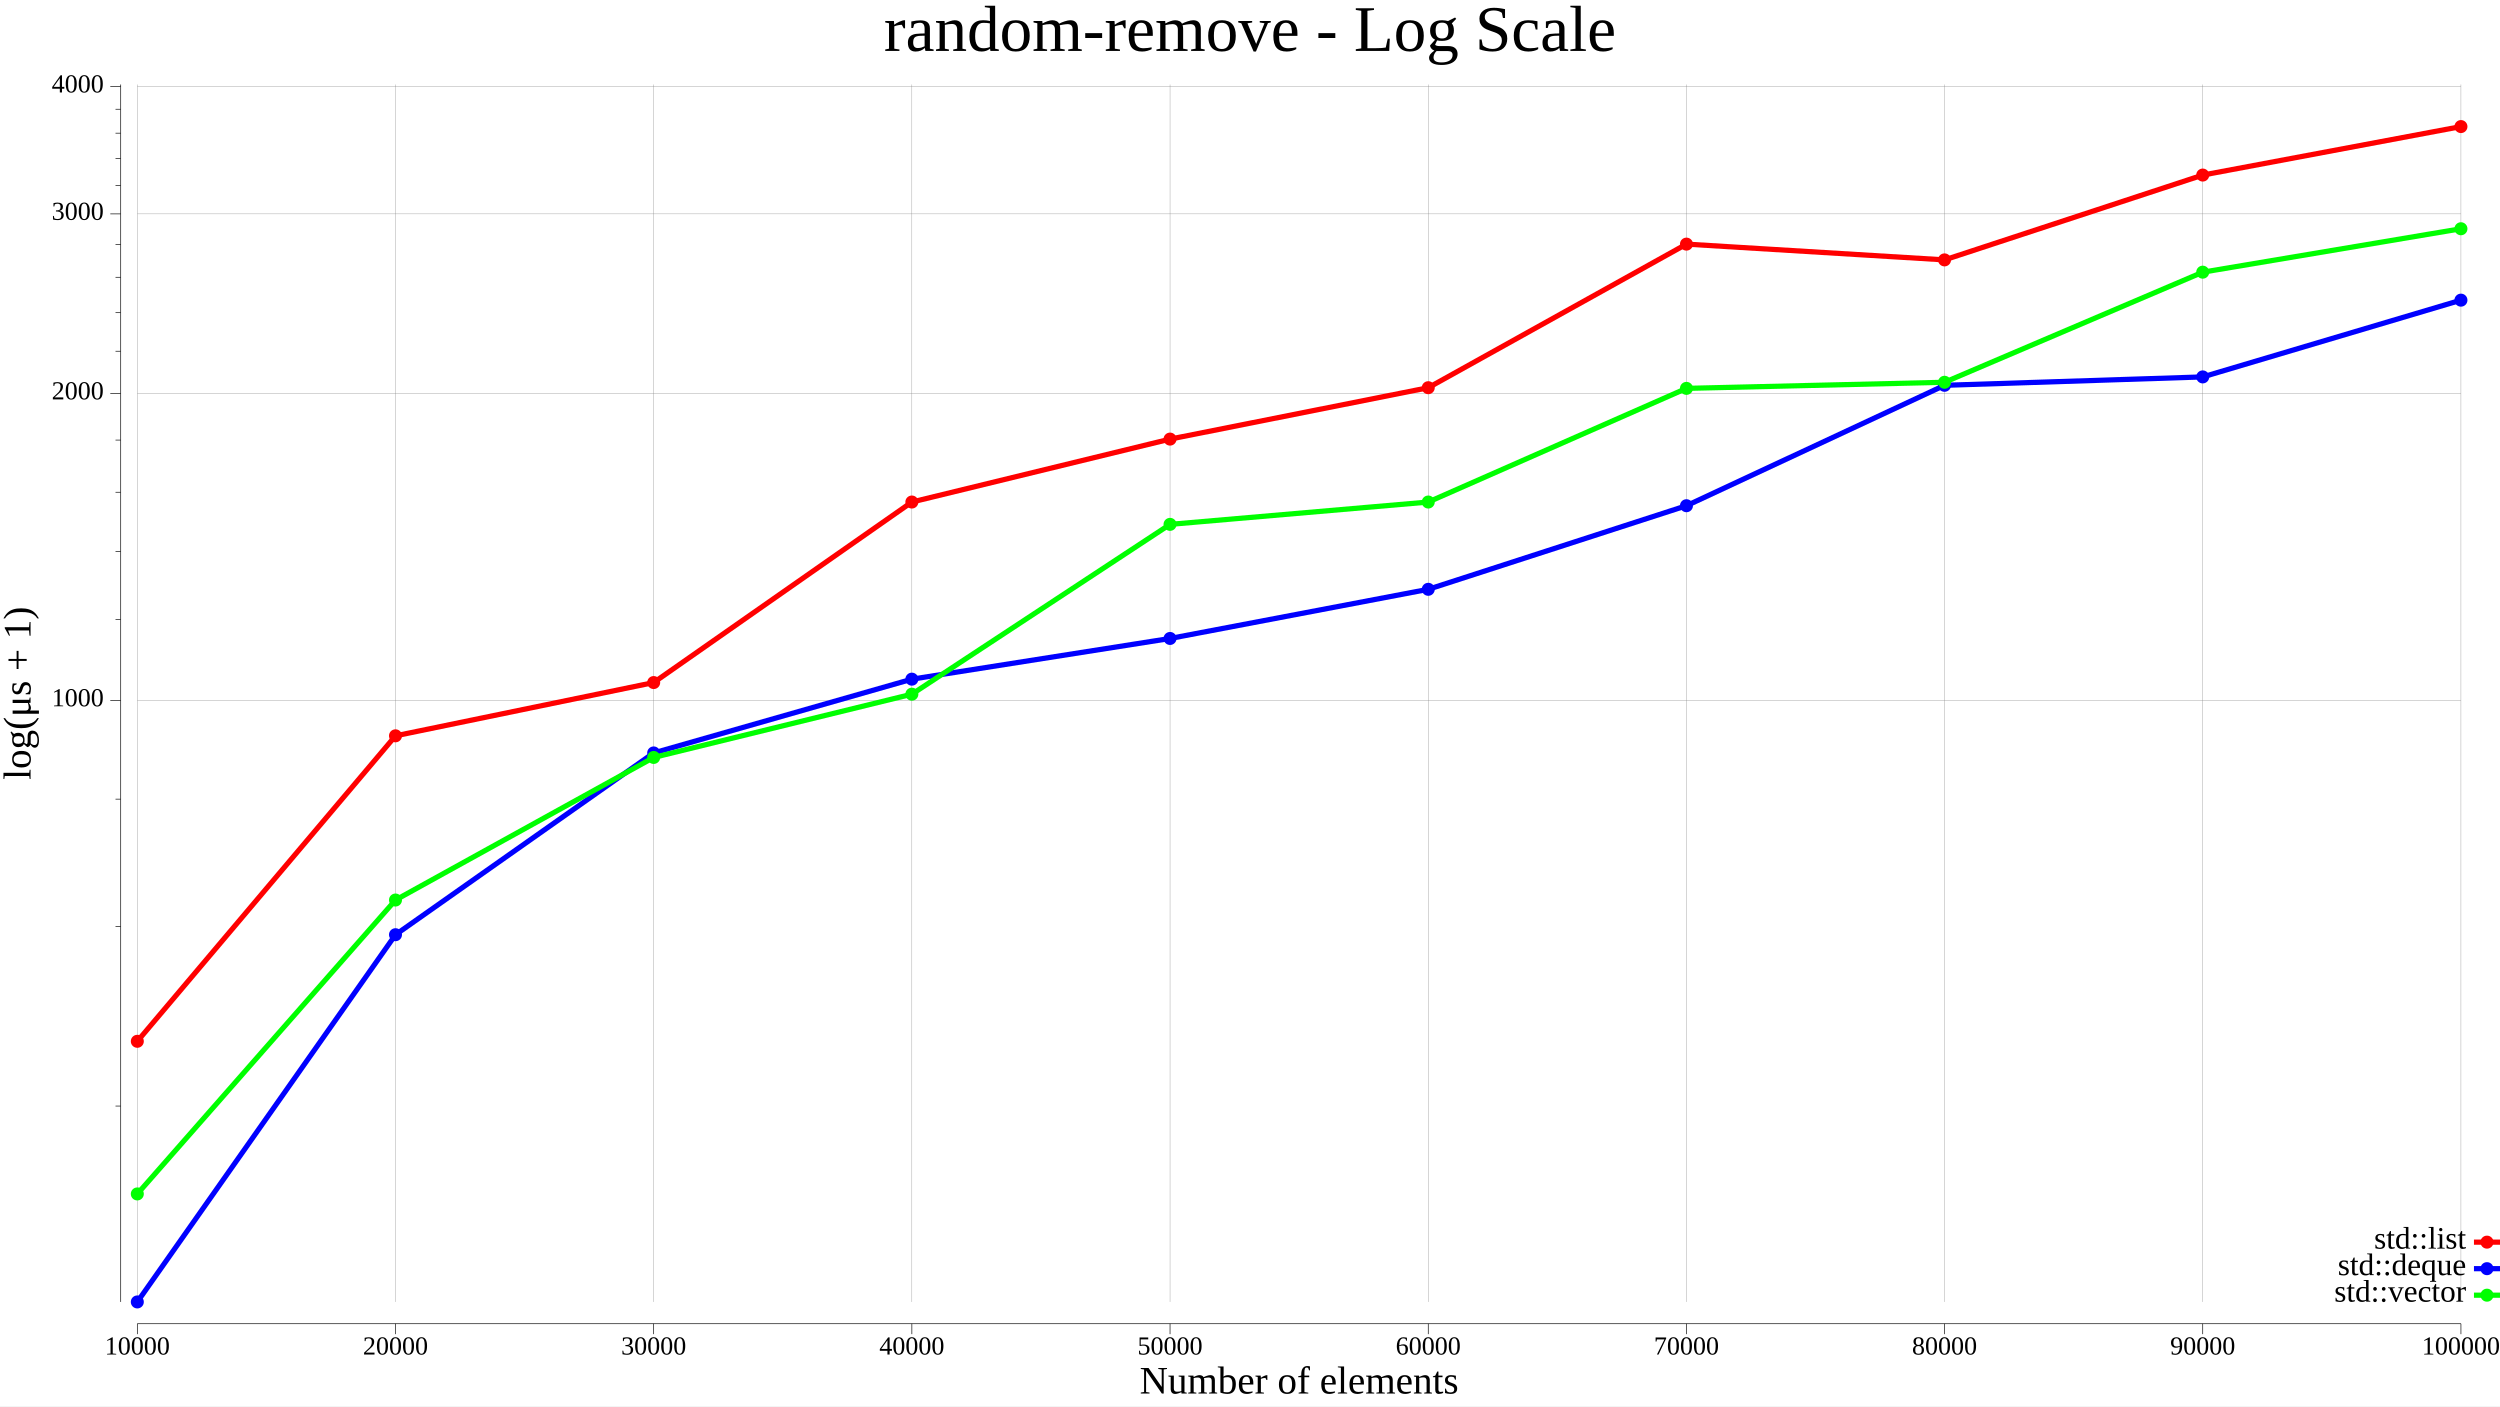
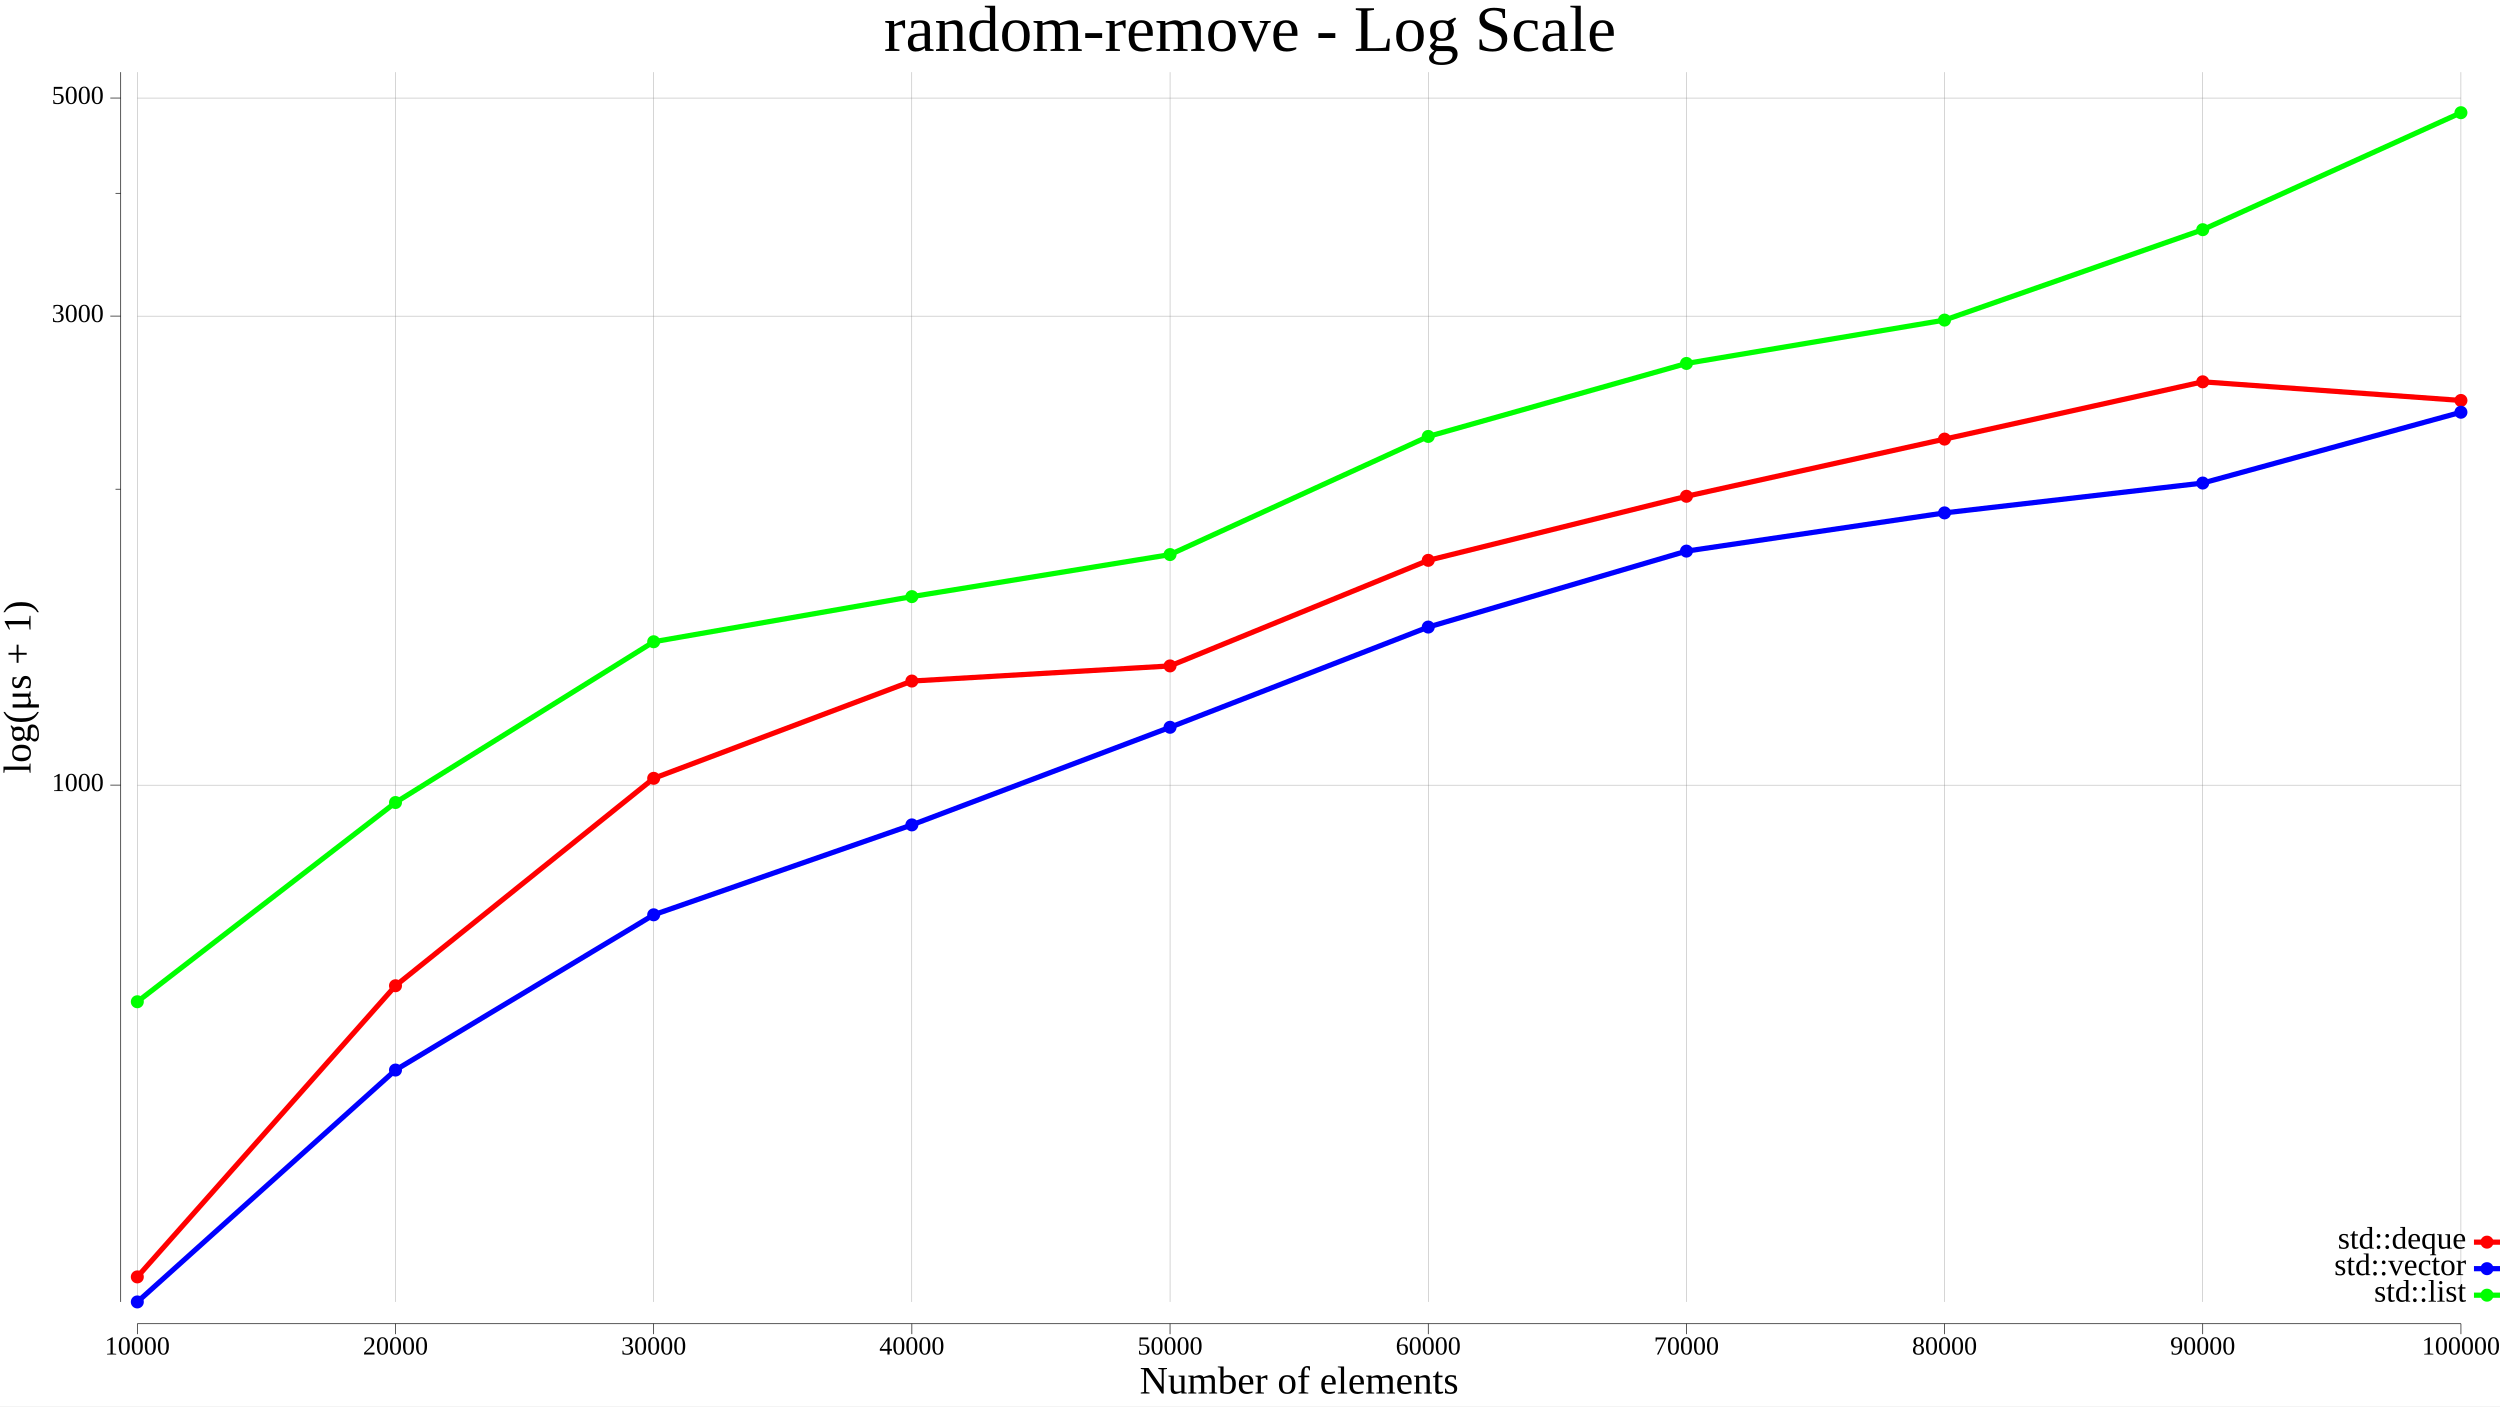
<svg xmlns="http://www.w3.org/2000/svg" width="1920pt" height="1080pt" viewBox="0 0 1920 1080">
  <g transform="scale(1, -1) translate(0, -1080)">
    <path d="M0,0L1920,0L1920,1080L0,1080Z" style="fill:#FFFFFF" />
    <text x="678.86" y="-1040.9" transform="scale(1, -1)" style="font-family:Liberation Serif;font-variant:normal;font-weight:normal;font-style:normal;font-size:50px">random-remove - Log Scale</text>
    <text x="875.27" y="-9.756" transform="scale(1, -1)" style="font-family:Liberation Serif;font-variant:normal;font-weight:normal;font-style:normal;font-size:30px">Number of elements</text>
    <text x="80.462" y="-39.727" transform="scale(1, -1)" style="font-family:Liberation Serif;font-variant:normal;font-weight:normal;font-style:normal;font-size:20px">10000</text>
    <text x="278.74" y="-39.727" transform="scale(1, -1)" style="font-family:Liberation Serif;font-variant:normal;font-weight:normal;font-style:normal;font-size:20px">20000</text>
    <text x="477.03" y="-39.727" transform="scale(1, -1)" style="font-family:Liberation Serif;font-variant:normal;font-weight:normal;font-style:normal;font-size:20px">30000</text>
    <text x="675.31" y="-39.727" transform="scale(1, -1)" style="font-family:Liberation Serif;font-variant:normal;font-weight:normal;font-style:normal;font-size:20px">40000</text>
    <text x="873.59" y="-39.727" transform="scale(1, -1)" style="font-family:Liberation Serif;font-variant:normal;font-weight:normal;font-style:normal;font-size:20px">50000</text>
    <text x="1071.9" y="-39.727" transform="scale(1, -1)" style="font-family:Liberation Serif;font-variant:normal;font-weight:normal;font-style:normal;font-size:20px">60000</text>
    <text x="1270.2" y="-39.727" transform="scale(1, -1)" style="font-family:Liberation Serif;font-variant:normal;font-weight:normal;font-style:normal;font-size:20px">70000</text>
    <text x="1468.4" y="-39.727" transform="scale(1, -1)" style="font-family:Liberation Serif;font-variant:normal;font-weight:normal;font-style:normal;font-size:20px">80000</text>
    <text x="1666.7" y="-39.727" transform="scale(1, -1)" style="font-family:Liberation Serif;font-variant:normal;font-weight:normal;font-style:normal;font-size:20px">90000</text>
    <text x="1860" y="-39.727" transform="scale(1, -1)" style="font-family:Liberation Serif;font-variant:normal;font-weight:normal;font-style:normal;font-size:20px">100000</text>
    <path d="M105.46,55.371L105.46,63.371" style="fill:none;stroke:#000000;stroke-width:0.5" />
    <path d="M303.74,55.371L303.74,63.371" style="fill:none;stroke:#000000;stroke-width:0.5" />
    <path d="M502.03,55.371L502.03,63.371" style="fill:none;stroke:#000000;stroke-width:0.5" />
    <path d="M700.31,55.371L700.31,63.371" style="fill:none;stroke:#000000;stroke-width:0.5" />
    <path d="M898.59,55.371L898.59,63.371" style="fill:none;stroke:#000000;stroke-width:0.5" />
    <path d="M1096.9,55.371L1096.9,63.371" style="fill:none;stroke:#000000;stroke-width:0.5" />
    <path d="M1295.2,55.371L1295.2,63.371" style="fill:none;stroke:#000000;stroke-width:0.5" />
    <path d="M1493.4,55.371L1493.4,63.371" style="fill:none;stroke:#000000;stroke-width:0.5" />
    <path d="M1691.7,55.371L1691.7,63.371" style="fill:none;stroke:#000000;stroke-width:0.5" />
    <path d="M1890,55.371L1890,63.371" style="fill:none;stroke:#000000;stroke-width:0.5" />
    <path d="M105.46,63.371L1890,63.371" style="fill:none;stroke:#000000;stroke-width:0.5" />
    <g transform="rotate(90)">
-       <text x="481.11" y="23.467" transform="scale(1, -1)" style="font-family:Liberation Serif;font-variant:normal;font-weight:normal;font-style:normal;font-size:30px">log(μs + 1)</text>
+       <text x="485.87" y="23.467" transform="scale(1, -1)" style="font-family:Liberation Serif;font-variant:normal;font-weight:normal;font-style:normal;font-size:30px">log(μs + 1)</text>
    </g>
-     <text x="39.712" y="-537.57" transform="scale(1, -1)" style="font-family:Liberation Serif;font-variant:normal;font-weight:normal;font-style:normal;font-size:20px">1000</text>
-     <text x="39.712" y="-773.28" transform="scale(1, -1)" style="font-family:Liberation Serif;font-variant:normal;font-weight:normal;font-style:normal;font-size:20px">2000</text>
-     <text x="39.712" y="-911.16" transform="scale(1, -1)" style="font-family:Liberation Serif;font-variant:normal;font-weight:normal;font-style:normal;font-size:20px">3000</text>
-     <text x="39.712" y="-1009" transform="scale(1, -1)" style="font-family:Liberation Serif;font-variant:normal;font-weight:normal;font-style:normal;font-size:20px">4000</text>
-     <path d="M84.712,542.14L92.712,542.14" style="fill:none;stroke:#000000;stroke-width:0.5" />
-     <path d="M84.712,777.85L92.712,777.85" style="fill:none;stroke:#000000;stroke-width:0.5" />
-     <path d="M84.712,915.73L92.712,915.73" style="fill:none;stroke:#000000;stroke-width:0.5" />
-     <path d="M84.712,1013.6L92.712,1013.6" style="fill:none;stroke:#000000;stroke-width:0.5" />
-     <path d="M88.712,230.55L92.712,230.55" style="fill:none;stroke:#000000;stroke-width:0.5" />
-     <path d="M88.712,368.43L92.712,368.43" style="fill:none;stroke:#000000;stroke-width:0.5" />
-     <path d="M88.712,466.26L92.712,466.26" style="fill:none;stroke:#000000;stroke-width:0.5" />
-     <path d="M88.712,604.14L92.712,604.14" style="fill:none;stroke:#000000;stroke-width:0.5" />
-     <path d="M88.712,656.56L92.712,656.56" style="fill:none;stroke:#000000;stroke-width:0.5" />
-     <path d="M88.712,701.96L92.712,701.96" style="fill:none;stroke:#000000;stroke-width:0.5" />
-     <path d="M88.712,742.02L92.712,742.02" style="fill:none;stroke:#000000;stroke-width:0.5" />
-     <path d="M88.712,810.26L92.712,810.26" style="fill:none;stroke:#000000;stroke-width:0.5" />
-     <path d="M88.712,839.85L92.712,839.85" style="fill:none;stroke:#000000;stroke-width:0.5" />
-     <path d="M88.712,867.06L92.712,867.06" style="fill:none;stroke:#000000;stroke-width:0.5" />
-     <path d="M88.712,892.27L92.712,892.27" style="fill:none;stroke:#000000;stroke-width:0.5" />
-     <path d="M88.712,937.67L92.712,937.67" style="fill:none;stroke:#000000;stroke-width:0.5" />
-     <path d="M88.712,958.29L92.712,958.29" style="fill:none;stroke:#000000;stroke-width:0.5" />
-     <path d="M88.712,977.73L92.712,977.73" style="fill:none;stroke:#000000;stroke-width:0.5" />
-     <path d="M88.712,996.11L92.712,996.11" style="fill:none;stroke:#000000;stroke-width:0.5" />
-     <path d="M92.712,80.11L92.712,1015.1" style="fill:none;stroke:#000000;stroke-width:0.5" />
-     <path d="M105.46,80.11L105.46,1015.1" style="fill:none;stroke:#808080;stroke-width:0.25" />
-     <path d="M303.74,80.11L303.74,1015.1" style="fill:none;stroke:#808080;stroke-width:0.25" />
-     <path d="M502.03,80.11L502.03,1015.1" style="fill:none;stroke:#808080;stroke-width:0.25" />
-     <path d="M700.31,80.11L700.31,1015.1" style="fill:none;stroke:#808080;stroke-width:0.25" />
-     <path d="M898.59,80.11L898.59,1015.1" style="fill:none;stroke:#808080;stroke-width:0.25" />
-     <path d="M1096.9,80.11L1096.9,1015.1" style="fill:none;stroke:#808080;stroke-width:0.25" />
-     <path d="M1295.2,80.11L1295.2,1015.1" style="fill:none;stroke:#808080;stroke-width:0.25" />
-     <path d="M1493.4,80.11L1493.4,1015.1" style="fill:none;stroke:#808080;stroke-width:0.25" />
-     <path d="M1691.7,80.11L1691.7,1015.1" style="fill:none;stroke:#808080;stroke-width:0.25" />
-     <path d="M1890,80.11L1890,1015.1" style="fill:none;stroke:#808080;stroke-width:0.25" />
-     <path d="M105.46,542.14L1890,542.14" style="fill:none;stroke:#808080;stroke-width:0.25" />
-     <path d="M105.46,777.85L1890,777.85" style="fill:none;stroke:#808080;stroke-width:0.25" />
-     <path d="M105.46,915.73L1890,915.73" style="fill:none;stroke:#808080;stroke-width:0.25" />
-     <path d="M105.46,1013.6L1890,1013.6" style="fill:none;stroke:#808080;stroke-width:0.25" />
-     <path d="M105.46,280.28L303.74,514.89L502.03,555.8L700.31,694.44L898.59,742.77L1096.9,782.24L1295.2,892.51L1493.4,880.4L1691.7,945.55L1890,982.79" style="fill:none;stroke:#FF0000;stroke-width:4" />
-     <path d="M110.46,280.28A5,5 0 1 1 100.46,280.28A5,5 0 1 1 110.46,280.28Z" style="fill:#FF0000" />
-     <path d="M308.74,514.89A5,5 0 1 1 298.74,514.89A5,5 0 1 1 308.74,514.89Z" style="fill:#FF0000" />
-     <path d="M507.03,555.8A5,5 0 1 1 497.03,555.8A5,5 0 1 1 507.03,555.8Z" style="fill:#FF0000" />
-     <path d="M705.31,694.44A5,5 0 1 1 695.31,694.44A5,5 0 1 1 705.31,694.44Z" style="fill:#FF0000" />
-     <path d="M903.59,742.77A5,5 0 1 1 893.59,742.77A5,5 0 1 1 903.59,742.77Z" style="fill:#FF0000" />
-     <path d="M1101.9,782.24A5,5 0 1 1 1091.9,782.24A5,5 0 1 1 1101.9,782.24Z" style="fill:#FF0000" />
-     <path d="M1300.2,892.51A5,5 0 1 1 1290.2,892.51A5,5 0 1 1 1300.2,892.51Z" style="fill:#FF0000" />
-     <path d="M1498.4,880.4A5,5 0 1 1 1488.4,880.4A5,5 0 1 1 1498.4,880.4Z" style="fill:#FF0000" />
-     <path d="M1696.7,945.55A5,5 0 1 1 1686.7,945.55A5,5 0 1 1 1696.7,945.55Z" style="fill:#FF0000" />
-     <path d="M1895,982.79A5,5 0 1 1 1885,982.79A5,5 0 1 1 1895,982.79Z" style="fill:#FF0000" />
-     <path d="M105.46,80.11L303.74,362.14L502.03,501.74L700.31,558.4L898.59,589.66L1096.9,627.41L1295.2,691.61L1493.4,784.08L1691.7,790.53L1890,849.48" style="fill:none;stroke:#0000FF;stroke-width:4" />
+     <text x="39.712" y="-472.47" transform="scale(1, -1)" style="font-family:Liberation Serif;font-variant:normal;font-weight:normal;font-style:normal;font-size:20px">1000</text>
+     <text x="39.712" y="-832.67" transform="scale(1, -1)" style="font-family:Liberation Serif;font-variant:normal;font-weight:normal;font-style:normal;font-size:20px">3000</text>
+     <text x="39.712" y="-1000.2" transform="scale(1, -1)" style="font-family:Liberation Serif;font-variant:normal;font-weight:normal;font-style:normal;font-size:20px">5000</text>
+     <path d="M84.712,477.04L92.712,477.04" style="fill:none;stroke:#000000;stroke-width:0.5" />
+     <path d="M84.712,837.24L92.712,837.24" style="fill:none;stroke:#000000;stroke-width:0.5" />
+     <path d="M84.712,1004.7L92.712,1004.7" style="fill:none;stroke:#000000;stroke-width:0.5" />
+     <path d="M88.712,704.3L92.712,704.3" style="fill:none;stroke:#000000;stroke-width:0.5" />
+     <path d="M88.712,931.56L92.712,931.56" style="fill:none;stroke:#000000;stroke-width:0.5" />
+     <path d="M92.712,80.11L92.712,1024.6" style="fill:none;stroke:#000000;stroke-width:0.5" />
+     <path d="M105.46,80.11L105.46,1024.6" style="fill:none;stroke:#808080;stroke-width:0.25" />
+     <path d="M303.74,80.11L303.74,1024.6" style="fill:none;stroke:#808080;stroke-width:0.25" />
+     <path d="M502.03,80.11L502.03,1024.6" style="fill:none;stroke:#808080;stroke-width:0.25" />
+     <path d="M700.31,80.11L700.31,1024.6" style="fill:none;stroke:#808080;stroke-width:0.25" />
+     <path d="M898.59,80.11L898.59,1024.6" style="fill:none;stroke:#808080;stroke-width:0.25" />
+     <path d="M1096.9,80.11L1096.9,1024.6" style="fill:none;stroke:#808080;stroke-width:0.25" />
+     <path d="M1295.2,80.11L1295.2,1024.6" style="fill:none;stroke:#808080;stroke-width:0.25" />
+     <path d="M1493.4,80.11L1493.4,1024.6" style="fill:none;stroke:#808080;stroke-width:0.25" />
+     <path d="M1691.7,80.11L1691.7,1024.6" style="fill:none;stroke:#808080;stroke-width:0.25" />
+     <path d="M1890,80.11L1890,1024.6" style="fill:none;stroke:#808080;stroke-width:0.25" />
+     <path d="M105.46,477.04L1890,477.04" style="fill:none;stroke:#808080;stroke-width:0.25" />
+     <path d="M105.46,837.24L1890,837.24" style="fill:none;stroke:#808080;stroke-width:0.25" />
+     <path d="M105.46,1004.7L1890,1004.7" style="fill:none;stroke:#808080;stroke-width:0.25" />
+     <path d="M105.46,99.339L303.74,322.95L502.03,482.25L700.31,556.95L898.59,568.57L1096.9,649.66L1295.2,698.85L1493.4,742.77L1691.7,786.77L1890,772.44" style="fill:none;stroke:#FF0000;stroke-width:4" />
+     <path d="M110.46,99.339A5,5 0 1 1 100.46,99.339A5,5 0 1 1 110.46,99.339Z" style="fill:#FF0000" />
+     <path d="M308.74,322.95A5,5 0 1 1 298.74,322.95A5,5 0 1 1 308.74,322.95Z" style="fill:#FF0000" />
+     <path d="M507.03,482.25A5,5 0 1 1 497.03,482.25A5,5 0 1 1 507.03,482.25Z" style="fill:#FF0000" />
+     <path d="M705.31,556.95A5,5 0 1 1 695.31,556.95A5,5 0 1 1 705.31,556.95Z" style="fill:#FF0000" />
+     <path d="M903.59,568.57A5,5 0 1 1 893.59,568.57A5,5 0 1 1 903.59,568.57Z" style="fill:#FF0000" />
+     <path d="M1101.9,649.66A5,5 0 1 1 1091.9,649.66A5,5 0 1 1 1101.9,649.66Z" style="fill:#FF0000" />
+     <path d="M1300.2,698.85A5,5 0 1 1 1290.2,698.85A5,5 0 1 1 1300.2,698.85Z" style="fill:#FF0000" />
+     <path d="M1498.4,742.77A5,5 0 1 1 1488.4,742.77A5,5 0 1 1 1498.4,742.77Z" style="fill:#FF0000" />
+     <path d="M1696.7,786.77A5,5 0 1 1 1686.7,786.77A5,5 0 1 1 1696.7,786.77Z" style="fill:#FF0000" />
+     <path d="M1895,772.44A5,5 0 1 1 1885,772.44A5,5 0 1 1 1895,772.44Z" style="fill:#FF0000" />
+     <path d="M105.46,80.11L303.74,258.2L502.03,377.43L700.31,446.48L898.59,521.44L1096.9,598.41L1295.2,656.75L1493.4,686.1L1691.7,709.02L1890,763.4" style="fill:none;stroke:#0000FF;stroke-width:4" />
    <path d="M110.46,80.11A5,5 0 1 1 100.46,80.11A5,5 0 1 1 110.46,80.11Z" style="fill:#0000FF" />
-     <path d="M308.74,362.14A5,5 0 1 1 298.74,362.14A5,5 0 1 1 308.74,362.14Z" style="fill:#0000FF" />
-     <path d="M507.03,501.74A5,5 0 1 1 497.03,501.74A5,5 0 1 1 507.03,501.74Z" style="fill:#0000FF" />
-     <path d="M705.31,558.4A5,5 0 1 1 695.31,558.4A5,5 0 1 1 705.31,558.4Z" style="fill:#0000FF" />
-     <path d="M903.59,589.66A5,5 0 1 1 893.59,589.66A5,5 0 1 1 903.59,589.66Z" style="fill:#0000FF" />
-     <path d="M1101.9,627.41A5,5 0 1 1 1091.9,627.41A5,5 0 1 1 1101.9,627.41Z" style="fill:#0000FF" />
-     <path d="M1300.2,691.61A5,5 0 1 1 1290.2,691.61A5,5 0 1 1 1300.2,691.61Z" style="fill:#0000FF" />
-     <path d="M1498.4,784.08A5,5 0 1 1 1488.4,784.08A5,5 0 1 1 1498.4,784.08Z" style="fill:#0000FF" />
-     <path d="M1696.7,790.53A5,5 0 1 1 1686.7,790.53A5,5 0 1 1 1696.7,790.53Z" style="fill:#0000FF" />
-     <path d="M1895,849.48A5,5 0 1 1 1885,849.48A5,5 0 1 1 1895,849.48Z" style="fill:#0000FF" />
-     <path d="M105.46,163.06L303.74,388.78L502.03,498.28L700.31,546.86L898.59,677.29L1096.9,694.44L1295.2,781.73L1493.4,786.41L1691.7,870.97L1890,904.32" style="fill:none;stroke:#00FF00;stroke-width:4" />
-     <path d="M110.46,163.06A5,5 0 1 1 100.46,163.06A5,5 0 1 1 110.46,163.06Z" style="fill:#00FF00" />
-     <path d="M308.74,388.78A5,5 0 1 1 298.74,388.78A5,5 0 1 1 308.74,388.78Z" style="fill:#00FF00" />
-     <path d="M507.03,498.28A5,5 0 1 1 497.03,498.28A5,5 0 1 1 507.03,498.28Z" style="fill:#00FF00" />
-     <path d="M705.31,546.86A5,5 0 1 1 695.31,546.86A5,5 0 1 1 705.31,546.86Z" style="fill:#00FF00" />
-     <path d="M903.59,677.29A5,5 0 1 1 893.59,677.29A5,5 0 1 1 903.59,677.29Z" style="fill:#00FF00" />
-     <path d="M1101.9,694.44A5,5 0 1 1 1091.9,694.44A5,5 0 1 1 1101.9,694.44Z" style="fill:#00FF00" />
-     <path d="M1300.2,781.73A5,5 0 1 1 1290.2,781.73A5,5 0 1 1 1300.2,781.73Z" style="fill:#00FF00" />
-     <path d="M1498.4,786.41A5,5 0 1 1 1488.4,786.41A5,5 0 1 1 1498.4,786.41Z" style="fill:#00FF00" />
-     <path d="M1696.7,870.97A5,5 0 1 1 1686.7,870.97A5,5 0 1 1 1696.7,870.97Z" style="fill:#00FF00" />
-     <path d="M1895,904.32A5,5 0 1 1 1885,904.32A5,5 0 1 1 1895,904.32Z" style="fill:#00FF00" />
+     <path d="M308.74,258.2A5,5 0 1 1 298.74,258.2A5,5 0 1 1 308.74,258.2Z" style="fill:#0000FF" />
+     <path d="M507.03,377.43A5,5 0 1 1 497.03,377.43A5,5 0 1 1 507.03,377.43Z" style="fill:#0000FF" />
+     <path d="M705.31,446.48A5,5 0 1 1 695.31,446.48A5,5 0 1 1 705.31,446.48Z" style="fill:#0000FF" />
+     <path d="M903.59,521.44A5,5 0 1 1 893.59,521.44A5,5 0 1 1 903.59,521.44Z" style="fill:#0000FF" />
+     <path d="M1101.9,598.41A5,5 0 1 1 1091.9,598.41A5,5 0 1 1 1101.9,598.41Z" style="fill:#0000FF" />
+     <path d="M1300.2,656.75A5,5 0 1 1 1290.2,656.75A5,5 0 1 1 1300.2,656.75Z" style="fill:#0000FF" />
+     <path d="M1498.4,686.1A5,5 0 1 1 1488.4,686.1A5,5 0 1 1 1498.4,686.1Z" style="fill:#0000FF" />
+     <path d="M1696.7,709.02A5,5 0 1 1 1686.7,709.02A5,5 0 1 1 1696.7,709.02Z" style="fill:#0000FF" />
+     <path d="M1895,763.4A5,5 0 1 1 1885,763.4A5,5 0 1 1 1895,763.4Z" style="fill:#0000FF" />
+     <path d="M105.46,310.65L303.74,463.66L502.03,587.13L700.31,621.79L898.59,654.09L1096.9,744.81L1295.2,800.87L1493.4,834.17L1691.7,903.6L1890,993.45" style="fill:none;stroke:#00FF00;stroke-width:4" />
+     <path d="M110.46,310.65A5,5 0 1 1 100.46,310.65A5,5 0 1 1 110.46,310.65Z" style="fill:#00FF00" />
+     <path d="M308.74,463.66A5,5 0 1 1 298.74,463.66A5,5 0 1 1 308.74,463.66Z" style="fill:#00FF00" />
+     <path d="M507.03,587.13A5,5 0 1 1 497.03,587.13A5,5 0 1 1 507.03,587.13Z" style="fill:#00FF00" />
+     <path d="M705.31,621.79A5,5 0 1 1 695.31,621.79A5,5 0 1 1 705.31,621.79Z" style="fill:#00FF00" />
+     <path d="M903.59,654.09A5,5 0 1 1 893.59,654.09A5,5 0 1 1 903.59,654.09Z" style="fill:#00FF00" />
+     <path d="M1101.9,744.81A5,5 0 1 1 1091.9,744.81A5,5 0 1 1 1101.9,744.81Z" style="fill:#00FF00" />
+     <path d="M1300.2,800.87A5,5 0 1 1 1290.2,800.87A5,5 0 1 1 1300.2,800.87Z" style="fill:#00FF00" />
+     <path d="M1498.4,834.17A5,5 0 1 1 1488.4,834.17A5,5 0 1 1 1498.4,834.17Z" style="fill:#00FF00" />
+     <path d="M1696.7,903.6A5,5 0 1 1 1686.7,903.6A5,5 0 1 1 1696.7,903.6Z" style="fill:#00FF00" />
+     <path d="M1895,993.45A5,5 0 1 1 1885,993.45A5,5 0 1 1 1895,993.45Z" style="fill:#00FF00" />
    <path d="M1900,126.03L1920,126.03" style="fill:none;stroke:#FF0000;stroke-width:4" />
    <path d="M1915,126.03A5,5 0 1 1 1905,126.03A5,5 0 1 1 1915,126.03Z" style="fill:#FF0000" />
-     <text x="1823.3" y="-121.05" transform="scale(1, -1)" style="font-family:Liberation Serif;font-variant:normal;font-weight:normal;font-style:normal;font-size:24px">std::list</text>
+     <text x="1795.4" y="-121.05" transform="scale(1, -1)" style="font-family:Liberation Serif;font-variant:normal;font-weight:normal;font-style:normal;font-size:24px">std::deque</text>
    <path d="M1900,105.66L1920,105.66" style="fill:none;stroke:#0000FF;stroke-width:4" />
    <path d="M1915,105.66A5,5 0 1 1 1905,105.66A5,5 0 1 1 1915,105.66Z" style="fill:#0000FF" />
-     <text x="1795.4" y="-100.69" transform="scale(1, -1)" style="font-family:Liberation Serif;font-variant:normal;font-weight:normal;font-style:normal;font-size:24px">std::deque</text>
+     <text x="1792.7" y="-100.69" transform="scale(1, -1)" style="font-family:Liberation Serif;font-variant:normal;font-weight:normal;font-style:normal;font-size:24px">std::vector</text>
    <path d="M1900,85.294L1920,85.294" style="fill:none;stroke:#00FF00;stroke-width:4" />
    <path d="M1915,85.294A5,5 0 1 1 1905,85.294A5,5 0 1 1 1915,85.294Z" style="fill:#00FF00" />
-     <text x="1792.7" y="-80.319" transform="scale(1, -1)" style="font-family:Liberation Serif;font-variant:normal;font-weight:normal;font-style:normal;font-size:24px">std::vector</text>
+     <text x="1823.3" y="-80.319" transform="scale(1, -1)" style="font-family:Liberation Serif;font-variant:normal;font-weight:normal;font-style:normal;font-size:24px">std::list</text>
  </g>
</svg>
